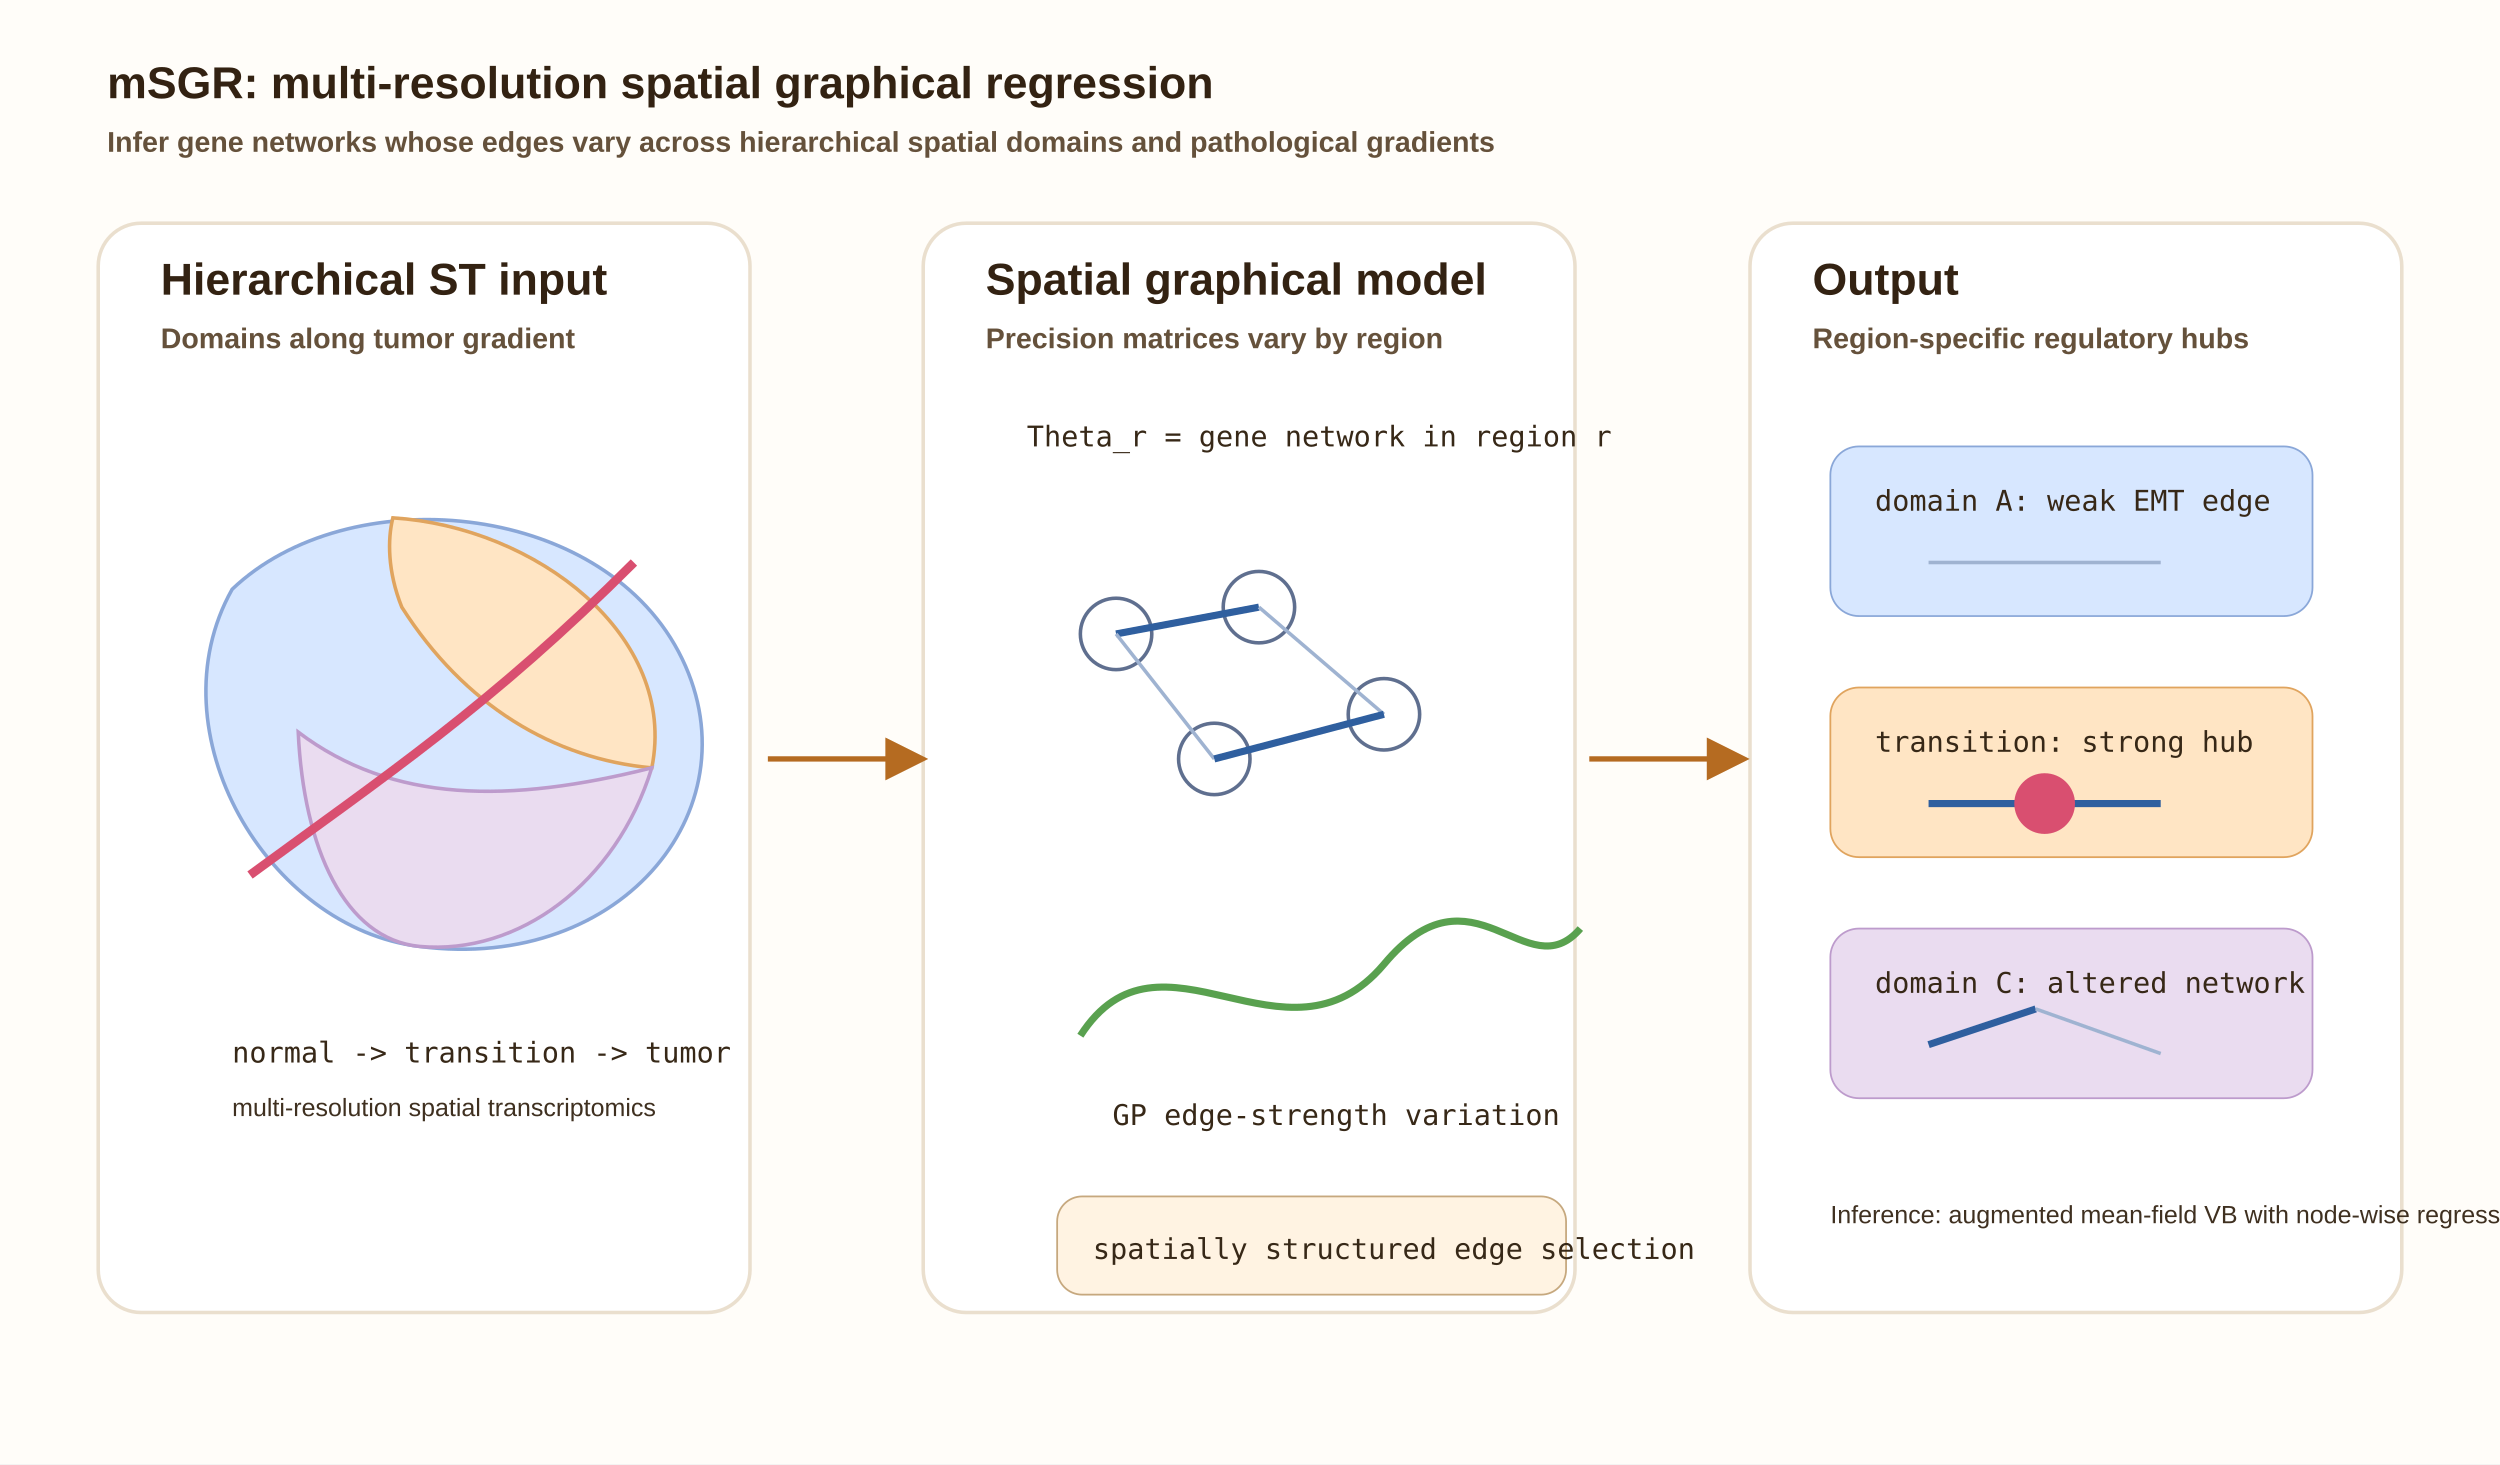
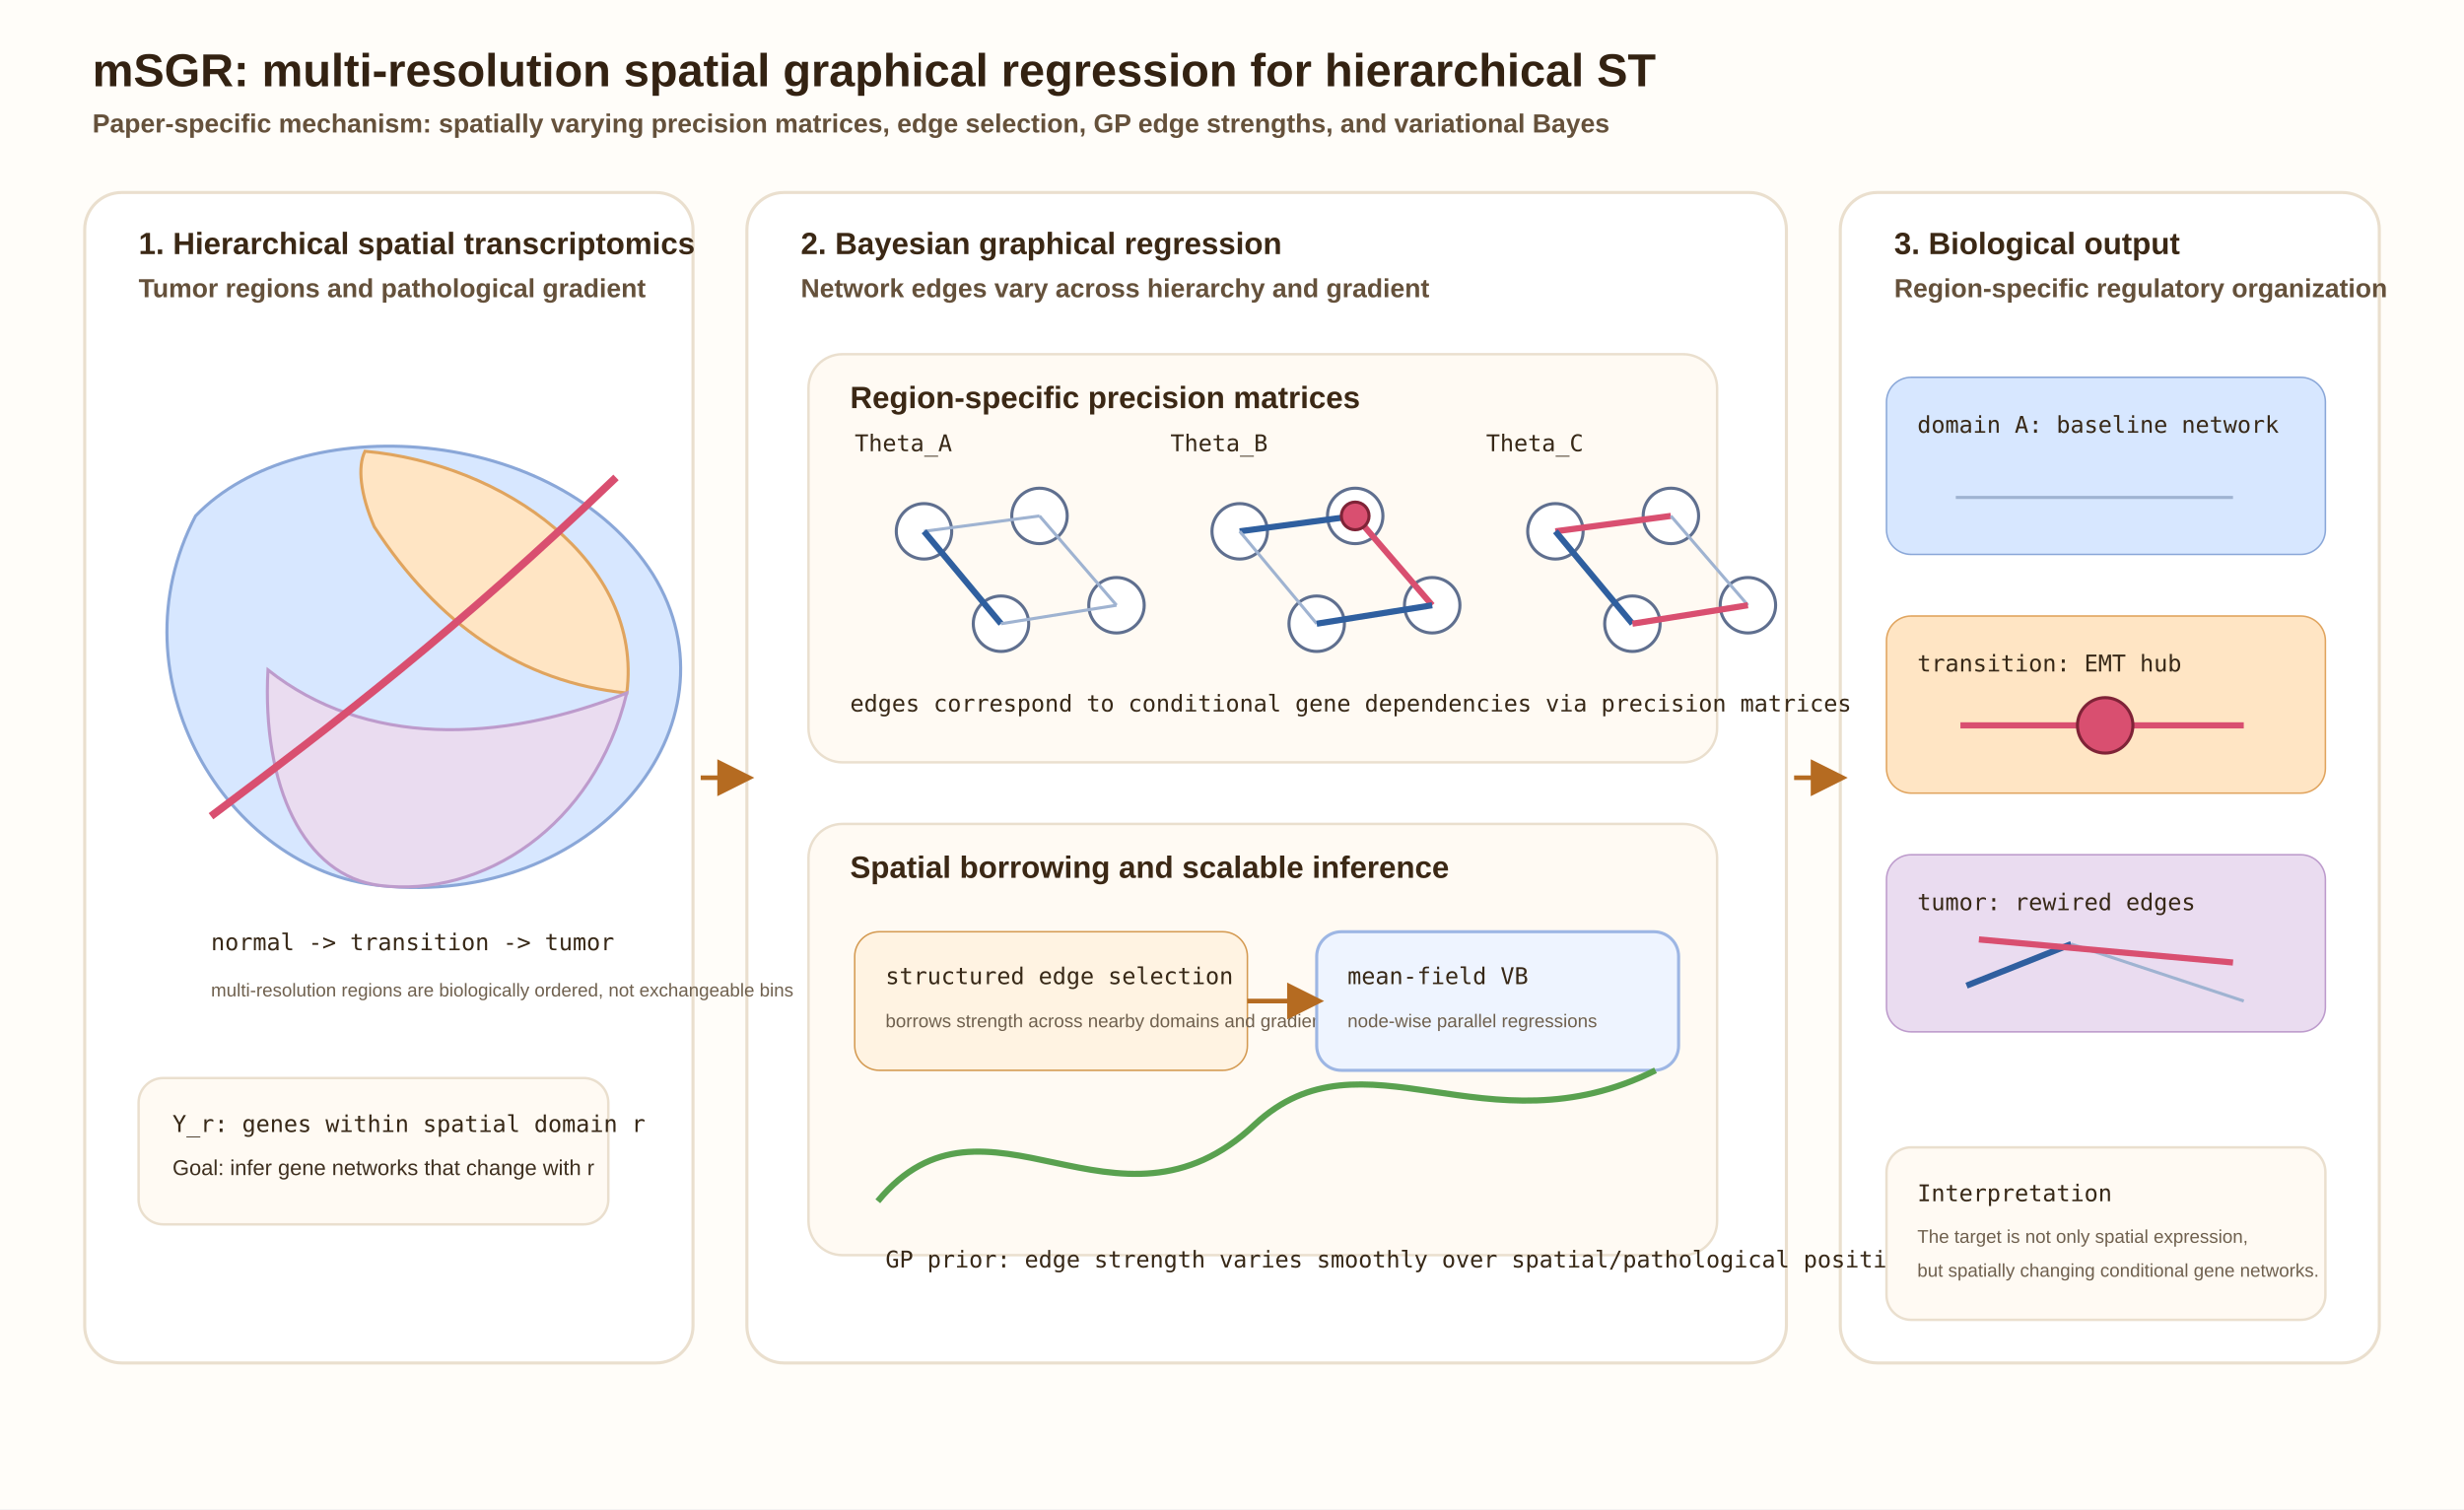
- <svg xmlns="http://www.w3.org/2000/svg" width="1400" height="820" viewBox="0 0 1400 820">
+ <svg xmlns="http://www.w3.org/2000/svg" width="1600" height="980" viewBox="0 0 1600 980" role="img" aria-labelledby="title desc">
  <defs>
-     <style>.bg{fill:#fffdf9}.p{fill:#fff;stroke:#eadfce;stroke-width:2}.h{font:700 25px Arial;fill:#332212}.s{font:600 16px Arial;fill:#65513b}.t{font:14px Arial;fill:#3f3020}.m{font:16px Consolas;fill:#372817}.a{stroke:#b56b21;stroke-width:3;fill:none;marker-end:url(#ar)}.z1{fill:#d7e7ff}.z2{fill:#ffe5c4}.z3{fill:#eadcf0}.node{fill:#fff;stroke:#5f6f8f;stroke-width:2}.edge{stroke:#2f5f9f;stroke-width:4}.weak{stroke:#9fb3d1;stroke-width:2}.grad{stroke:#d94f70;stroke-width:5;fill:none}.gp{stroke:#59a14f;stroke-width:4;fill:none}</style>
-     <marker id="ar" viewBox="0 0 10 10" refX="8" refY="5" markerWidth="8" markerHeight="8" orient="auto">
-       <path d="M0 0L10 5L0 10Z" fill="#b56b21" />
+     <style>
+       .bg{fill:#fffdf9}.panel{fill:#fff;stroke:#eadfce;stroke-width:2}.subpanel{fill:#fffaf3;stroke:#eadfce;stroke-width:1.6}.title{font:700 30px Arial,sans-serif;fill:#332212}.subtitle{font:600 17px Arial,sans-serif;fill:#65513b}.head{font:700 20px Arial,sans-serif;fill:#3b2815}.label{font:14px Arial,sans-serif;fill:#3f3020}.small{font:12px Arial,sans-serif;fill:#6f604e}.mono{font:15px Consolas,monospace;fill:#372817}.arrow{stroke:#b56b21;stroke-width:3;fill:none;marker-end:url(#arrow)}.thin{stroke:#c6a87e;stroke-width:2;fill:none}.z1{fill:#d7e7ff}.z2{fill:#ffe5c4}.z3{fill:#eadcf0}.z4{fill:#dff1df}.node{fill:#fff;stroke:#5f6f8f;stroke-width:2}.edge{stroke:#2f5f9f;stroke-width:4}.edge2{stroke:#d94f70;stroke-width:4}.weak{stroke:#9fb3d1;stroke-width:2}.grad{stroke:#d94f70;stroke-width:5;fill:none}.gp{stroke:#59a14f;stroke-width:4;fill:none}.vb{fill:#eef4ff;stroke:#9db6e4;stroke-width:2}.hub{fill:#d94f70;stroke:#7f2337;stroke-width:2}
+     </style>
+     <marker id="arrow" viewBox="0 0 10 10" refX="8" refY="5" markerWidth="8" markerHeight="8" orient="auto">
+       <path d="M0 0 L10 5 L0 10 Z" fill="#b56b21" />
    </marker>
  </defs>
-   <rect width="1400" height="820" class="bg" />
-   <text x="60" y="55" class="h">mSGR: multi-resolution spatial graphical regression</text>
-   <text x="60" y="85" class="s">Infer gene networks whose edges vary across hierarchical spatial domains and pathological gradients</text>
-   <rect x="55" y="125" width="365" height="610" rx="24" class="p" />
-   <rect x="517" y="125" width="365" height="610" rx="24" class="p" />
-   <rect x="980" y="125" width="365" height="610" rx="24" class="p" />
-   <text x="90" y="165" class="h">Hierarchical ST input</text>
-   <text x="90" y="195" class="s">Domains along tumor gradient</text>
-   <g transform="translate(105 260)">
-     <path d="M25 70C90 8 230 20 275 105C320 190 245 285 130 270C45 260-20 150 25 70Z" class="z1" stroke="#8aa7d8" stroke-width="2" />
-     <path d="M115 30C195 35 275 96 260 170C205 165 155 135 120 80C112 60 112 42 115 30Z" class="z2" stroke="#e0a45e" stroke-width="2" />
-     <path d="M62 150C115 190 180 190 260 170C240 235 185 275 130 270C88 266 65 215 62 150Z" class="z3" stroke="#bd9bcc" stroke-width="2" />
-     <path d="M35 230C110 175 170 135 250 55" class="grad" />
-     <text x="25" y="335" class="m">normal -&gt; transition -&gt; tumor</text>
-     <text x="25" y="365" class="t">multi-resolution spatial transcriptomics</text>
+   <rect width="1600" height="980" class="bg" />
+   <text x="60" y="56" class="title">mSGR: multi-resolution spatial graphical regression for hierarchical ST</text>
+   <text x="60" y="86" class="subtitle">Paper-specific mechanism: spatially varying precision matrices, edge selection, GP edge strengths, and variational Bayes</text>
+   <rect x="55" y="125" width="395" height="760" rx="24" class="panel" />
+   <rect x="485" y="125" width="675" height="760" rx="24" class="panel" />
+   <rect x="1195" y="125" width="350" height="760" rx="24" class="panel" />
+   <text x="90" y="165" class="head">1. Hierarchical spatial transcriptomics</text>
+   <text x="90" y="193" class="subtitle">Tumor regions and pathological gradient</text>
+   <g transform="translate(92 245)">
+     <path d="M35 90 C102 20 270 30 332 128 C392 225 294 345 155 330 C55 320 -20 195 35 90 Z" class="z1" stroke="#8aa7d8" stroke-width="2" />
+     <path d="M145 48 C235 56 326 120 315 205 C246 198 192 160 151 97 C142 76 140 58 145 48 Z" class="z2" stroke="#e0a45e" stroke-width="2" />
+     <path d="M82 190 C145 240 232 238 315 205 C294 292 221 338 155 330 C105 324 78 265 82 190 Z" class="z3" stroke="#bd9bcc" stroke-width="2" />
+     <path d="M45 285 C125 225 205 164 308 65" class="grad" />
+     <text x="45" y="372" class="mono">normal -&gt; transition -&gt; tumor</text>
+     <text x="45" y="402" class="small">multi-resolution regions are biologically ordered, not exchangeable bins</text>
  </g>
-   <path d="M430 425C465 425 480 425 515 425" class="a" />
-   <text x="552" y="165" class="h">Spatial graphical model</text>
-   <text x="552" y="195" class="s">Precision matrices vary by region</text>
-   <g transform="translate(560 250)">
-     <text x="15" y="0" class="m">Theta_r = gene network in region r</text>
-     <g transform="translate(10 55)">
-       <circle cx="55" cy="50" r="20" class="node" />
-       <circle cx="135" cy="35" r="20" class="node" />
-       <circle cx="110" cy="120" r="20" class="node" />
-       <circle cx="205" cy="95" r="20" class="node" />
-       <line x1="55" y1="50" x2="135" y2="35" class="edge" />
-       <line x1="135" y1="35" x2="205" y2="95" class="weak" />
-       <line x1="55" y1="50" x2="110" y2="120" class="weak" />
-       <line x1="110" y1="120" x2="205" y2="95" class="edge" />
+   <rect x="90" y="700" width="305" height="95" rx="16" class="subpanel" />
+   <text x="112" y="735" class="mono">Y_r: genes within spatial domain r</text>
+   <text x="112" y="763" class="label">Goal: infer gene networks that change with r</text>
+   <path d="M455 505 C468 505 474 505 485 505" class="arrow" />
+   <text x="520" y="165" class="head">2. Bayesian graphical regression</text>
+   <text x="520" y="193" class="subtitle">Network edges vary across hierarchy and gradient</text>
+   <rect x="525" y="230" width="590" height="265" rx="22" class="subpanel" />
+   <text x="552" y="265" class="head">Region-specific precision matrices</text>
+   <g transform="translate(555 305)">
+     <g>
+       <text x="0" y="-12" class="mono">Theta_A</text>
+       <circle cx="45" cy="40" r="18" class="node" />
+       <circle cx="120" cy="30" r="18" class="node" />
+       <circle cx="95" cy="100" r="18" class="node" />
+       <circle cx="170" cy="88" r="18" class="node" />
+       <line x1="45" y1="40" x2="120" y2="30" class="weak" />
+       <line x1="120" y1="30" x2="170" y2="88" class="weak" />
+       <line x1="45" y1="40" x2="95" y2="100" class="edge" />
+       <line x1="95" y1="100" x2="170" y2="88" class="weak" />
    </g>
-     <g transform="translate(45 250)">
-       <path d="M0 80C45 10 115 105 170 40C220-20 250 55 280 20" class="gp" />
-       <text x="18" y="130" class="m">GP edge-strength variation</text>
+     <g transform="translate(205 0)">
+       <text x="0" y="-12" class="mono">Theta_B</text>
+       <circle cx="45" cy="40" r="18" class="node" />
+       <circle cx="120" cy="30" r="18" class="node" />
+       <circle cx="95" cy="100" r="18" class="node" />
+       <circle cx="170" cy="88" r="18" class="node" />
+       <line x1="45" y1="40" x2="120" y2="30" class="edge" />
+       <line x1="120" y1="30" x2="170" y2="88" class="edge2" />
+       <line x1="45" y1="40" x2="95" y2="100" class="weak" />
+       <line x1="95" y1="100" x2="170" y2="88" class="edge" />
+       <circle cx="120" cy="30" r="9" class="hub" />
    </g>
-     <rect x="32" y="420" width="285" height="55" rx="14" fill="#fff3e2" stroke="#c6a87e" />
-     <text x="52" y="455" class="m">spatially structured edge selection</text>
+     <g transform="translate(410 0)">
+       <text x="0" y="-12" class="mono">Theta_C</text>
+       <circle cx="45" cy="40" r="18" class="node" />
+       <circle cx="120" cy="30" r="18" class="node" />
+       <circle cx="95" cy="100" r="18" class="node" />
+       <circle cx="170" cy="88" r="18" class="node" />
+       <line x1="45" y1="40" x2="120" y2="30" class="edge2" />
+       <line x1="120" y1="30" x2="170" y2="88" class="weak" />
+       <line x1="45" y1="40" x2="95" y2="100" class="edge" />
+       <line x1="95" y1="100" x2="170" y2="88" class="edge2" />
+     </g>
  </g>
-   <path d="M890 425C925 425 940 425 975 425" class="a" />
-   <text x="1015" y="165" class="h">Output</text>
-   <text x="1015" y="195" class="s">Region-specific regulatory hubs</text>
-   <g transform="translate(1025 250)">
-     <rect x="0" y="0" width="270" height="95" rx="16" class="z1" stroke="#8aa7d8" />
-     <text x="25" y="36" class="m">domain A: weak EMT edge</text>
-     <line x1="55" y1="65" x2="185" y2="65" class="weak" />
-     <rect x="0" y="135" width="270" height="95" rx="16" class="z2" stroke="#e0a45e" />
-     <text x="25" y="171" class="m">transition: strong hub</text>
-     <line x1="55" y1="200" x2="185" y2="200" class="edge" />
-     <circle cx="120" cy="200" r="17" fill="#d94f70" />
-     <rect x="0" y="270" width="270" height="95" rx="16" class="z3" stroke="#bd9bcc" />
-     <text x="25" y="306" class="m">domain C: altered network</text>
-     <line x1="55" y1="335" x2="115" y2="315" class="edge" />
-     <line x1="115" y1="315" x2="185" y2="340" class="weak" />
-     <text x="0" y="435" class="t">Inference: augmented mean-field VB with node-wise regressions.</text>
+   <text x="552" y="462" class="mono">edges correspond to conditional gene dependencies via precision matrices</text>
+   <rect x="525" y="535" width="590" height="280" rx="22" class="subpanel" />
+   <text x="552" y="570" class="head">Spatial borrowing and scalable inference</text>
+   <g transform="translate(555 605)">
+     <rect x="0" y="0" width="255" height="90" rx="16" fill="#fff3e2" stroke="#d49a52" />
+     <text x="20" y="34" class="mono">structured edge selection</text>
+     <text x="20" y="62" class="small">borrows strength across nearby domains and gradients</text>
+     <rect x="300" y="0" width="235" height="90" rx="16" class="vb" />
+     <text x="320" y="34" class="mono">mean-field VB</text>
+     <text x="320" y="62" class="small">node-wise parallel regressions</text>
+     <path d="M255 45 C275 45 285 45 300 45" class="arrow" />
+     <path d="M15 175 C85 90 170 210 260 125 C330 60 410 145 520 90" class="gp" />
+     <text x="20" y="218" class="mono">GP prior: edge strength varies smoothly over spatial/pathological position</text>
+   </g>
+   <path d="M1165 505 C1178 505 1184 505 1195 505" class="arrow" />
+   <text x="1230" y="165" class="head">3. Biological output</text>
+   <text x="1230" y="193" class="subtitle">Region-specific regulatory organization</text>
+   <g transform="translate(1225 245)">
+     <rect x="0" y="0" width="285" height="115" rx="16" class="z1" stroke="#8aa7d8" />
+     <text x="20" y="36" class="mono">domain A: baseline network</text>
+     <line x1="45" y1="78" x2="225" y2="78" class="weak" />
+     <rect x="0" y="155" width="285" height="115" rx="16" class="z2" stroke="#e0a45e" />
+     <text x="20" y="191" class="mono">transition: EMT hub</text>
+     <line x1="48" y1="226" x2="232" y2="226" class="edge2" />
+     <circle cx="142" cy="226" r="18" class="hub" />
+     <rect x="0" y="310" width="285" height="115" rx="16" class="z3" stroke="#bd9bcc" />
+     <text x="20" y="346" class="mono">tumor: rewired edges</text>
+     <line x1="52" y1="395" x2="120" y2="368" class="edge" />
+     <line x1="120" y1="368" x2="232" y2="405" class="weak" />
+     <line x1="60" y1="365" x2="225" y2="380" class="edge2" />
+     <rect x="0" y="500" width="285" height="112" rx="16" class="subpanel" />
+     <text x="20" y="535" class="mono">Interpretation</text>
+     <text x="20" y="562" class="small">The target is not only spatial expression,</text>
+     <text x="20" y="584" class="small">but spatially changing conditional gene networks.</text>
  </g>
</svg>
